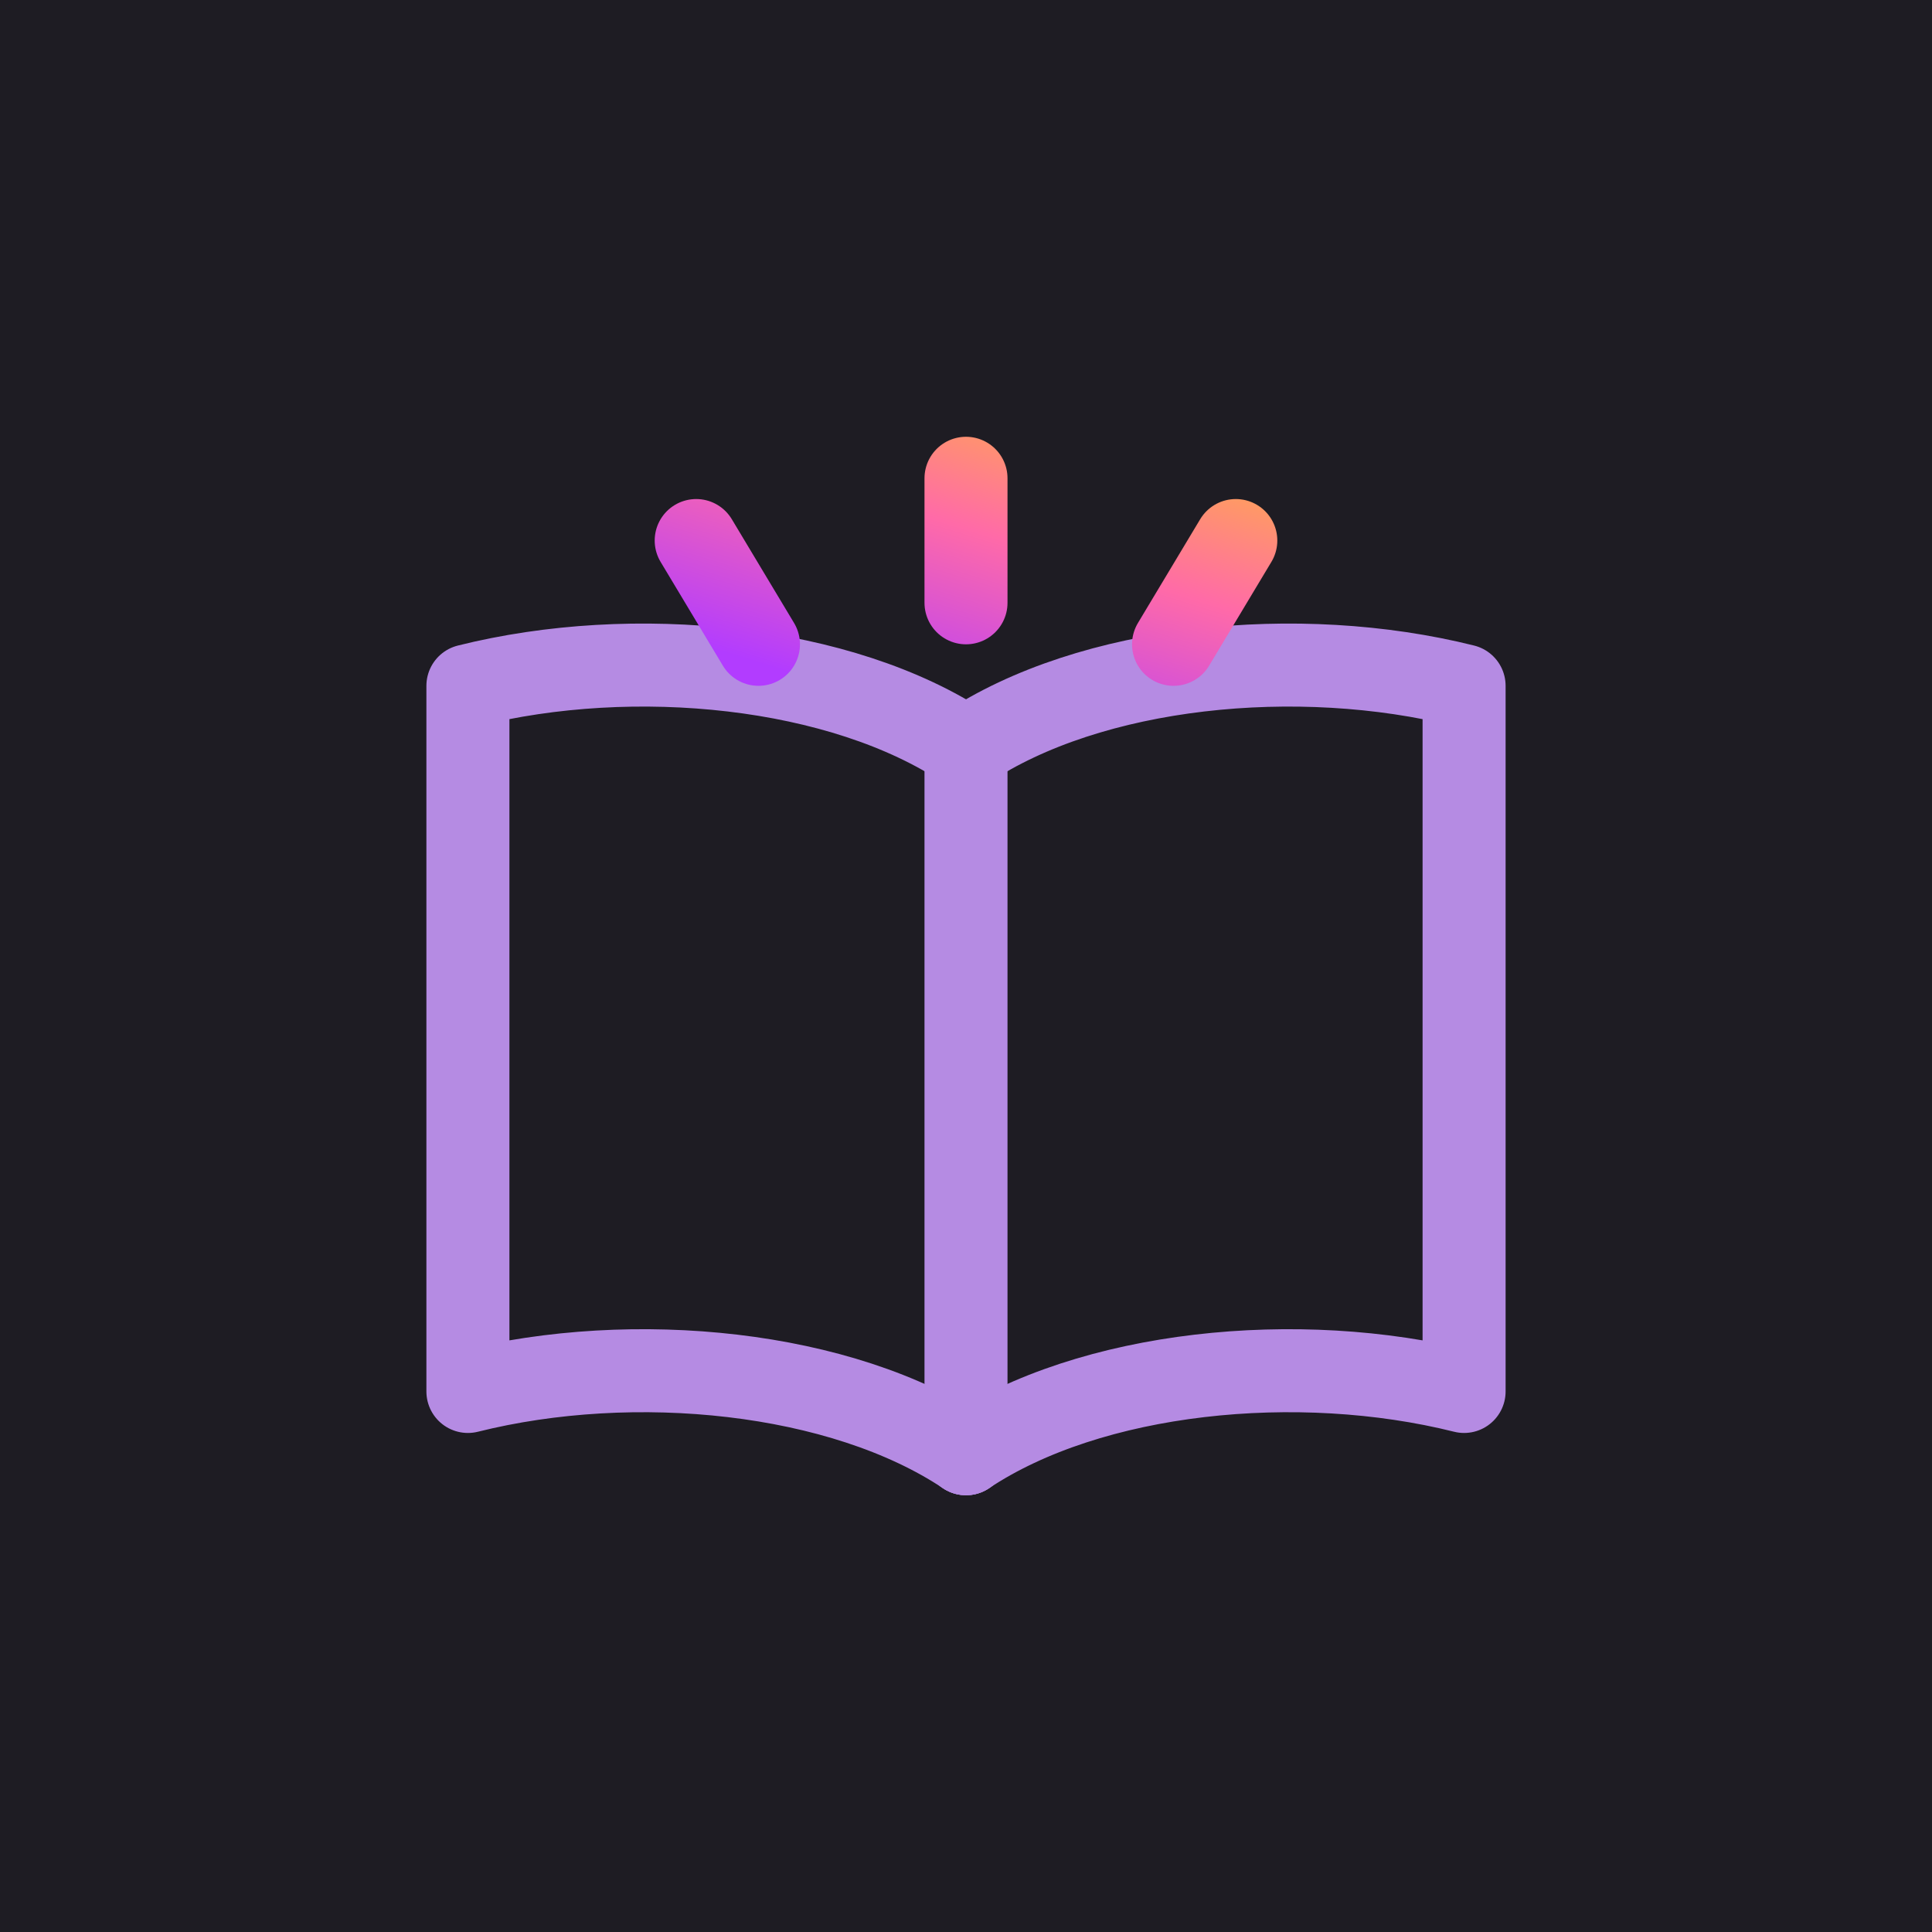
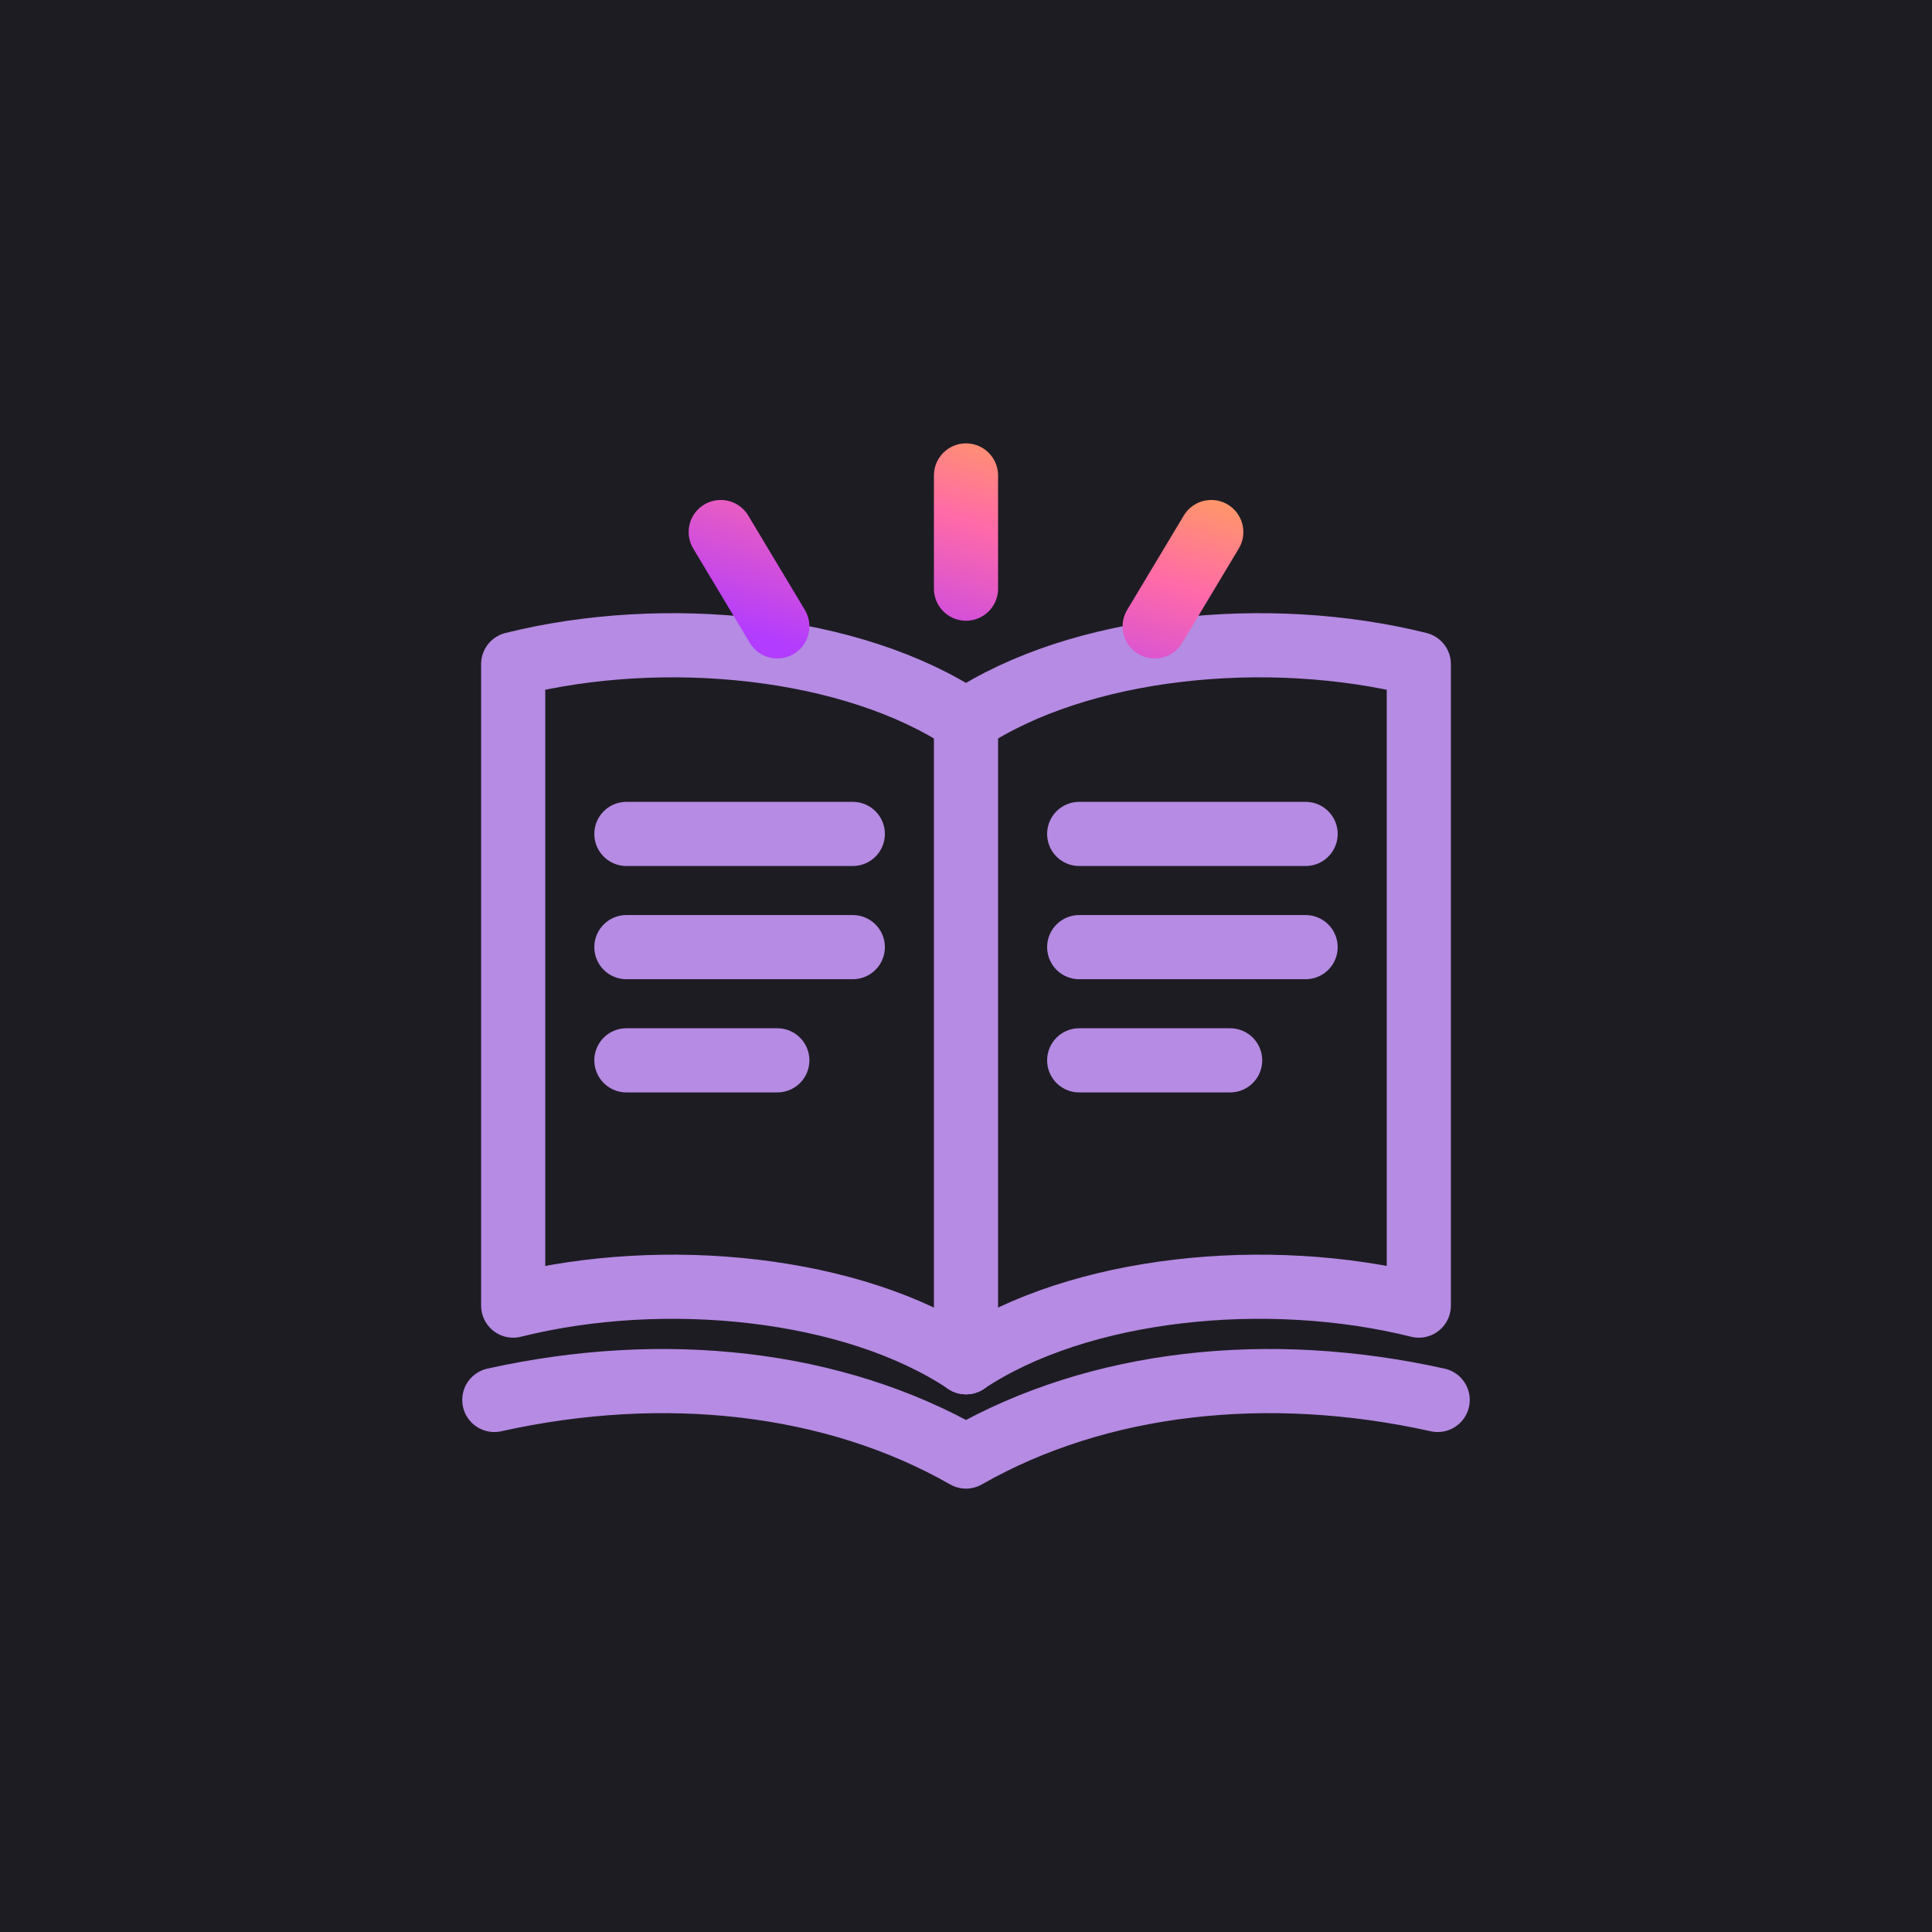
<svg xmlns="http://www.w3.org/2000/svg" viewBox="0 0 1024 1024">
  <defs>
    <linearGradient id="g" x1="0" y1="1" x2="1" y2="0">
      <stop offset="0" stop-color="#b23cff" />
      <stop offset=".6" stop-color="#ff6aa8" />
      <stop offset="1" stop-color="#ffa15a" />
    </linearGradient>
  </defs>
  <rect width="1024" height="1024" fill="#1e1c23" />
-   <g transform="translate(512 512) scale(11) translate(-32 -28.5)" fill="none" stroke="#b58be3" stroke-width="4" stroke-linecap="round" stroke-linejoin="round">
+   <g transform="translate(512 512) scale(10) translate(-32 -31)" fill="none" stroke="#b58be3" stroke-width="3.4" stroke-linecap="round" stroke-linejoin="round">
    <path d="M32 18C26 14 16 13 8 15v34c8-2 18-1 24 3" />
    <path d="M32 18c6-4 16-5 24-3v34c-8-2-18-1-24 3" />
    <path d="M32 18v34" />
+     <path d="M7 54c9-2 18-1 25 3 7-4 16-5 25-3" />
+     <path d="M14 24h12M14 30h12M14 36h8M38 24h12M38 30h12M38 36h8" />
    <path d="M32 11V5M22 13l-3-5M42 13l3-5" stroke="url(#g)" />
  </g>
</svg>
